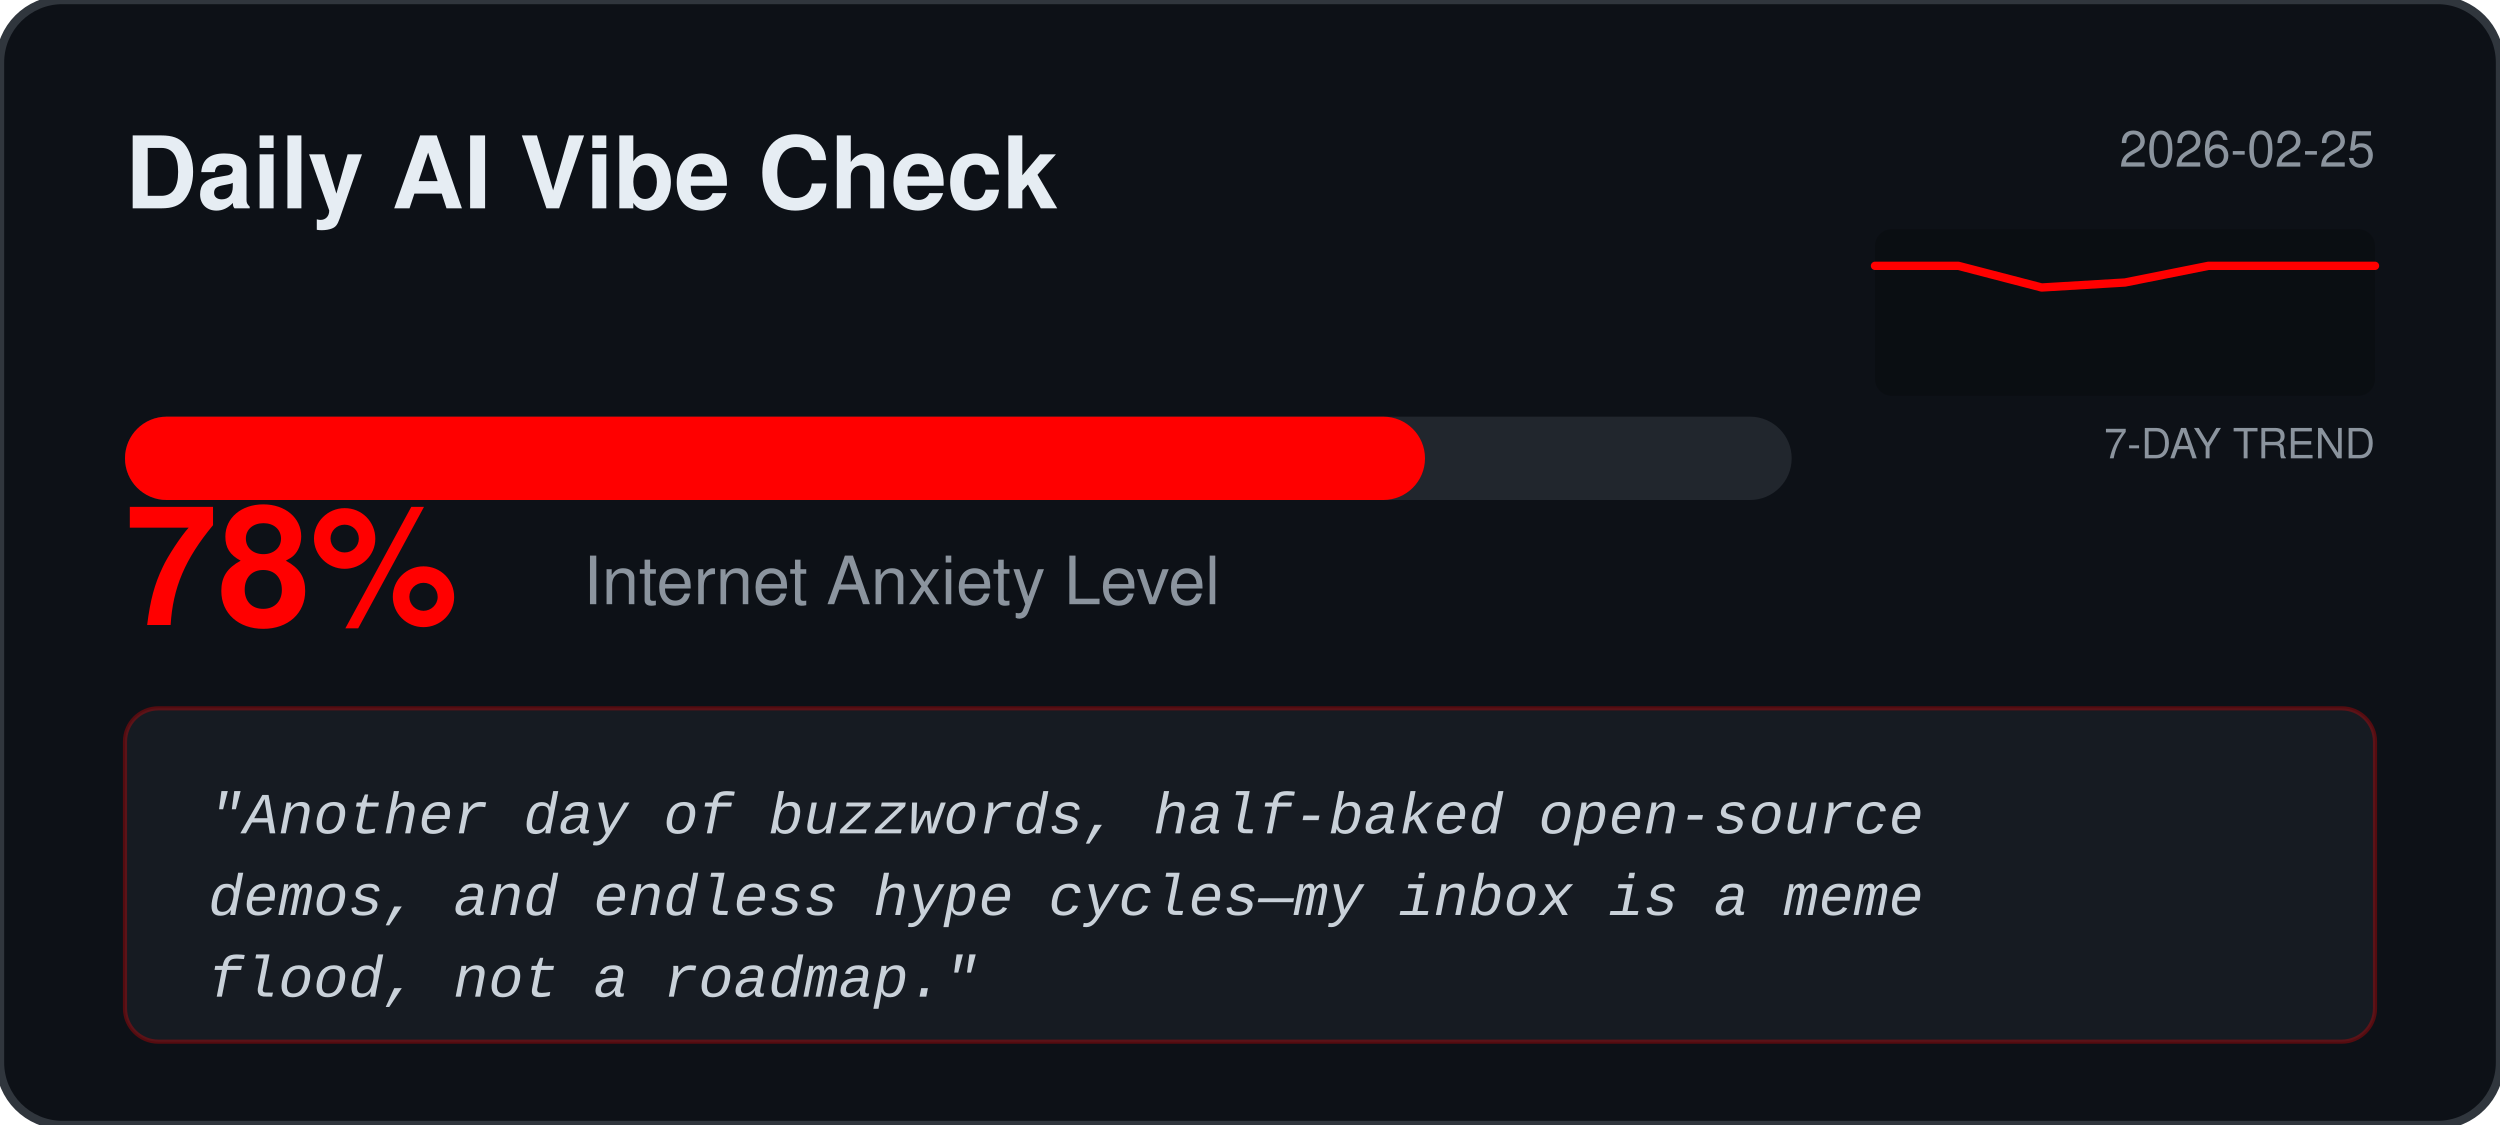
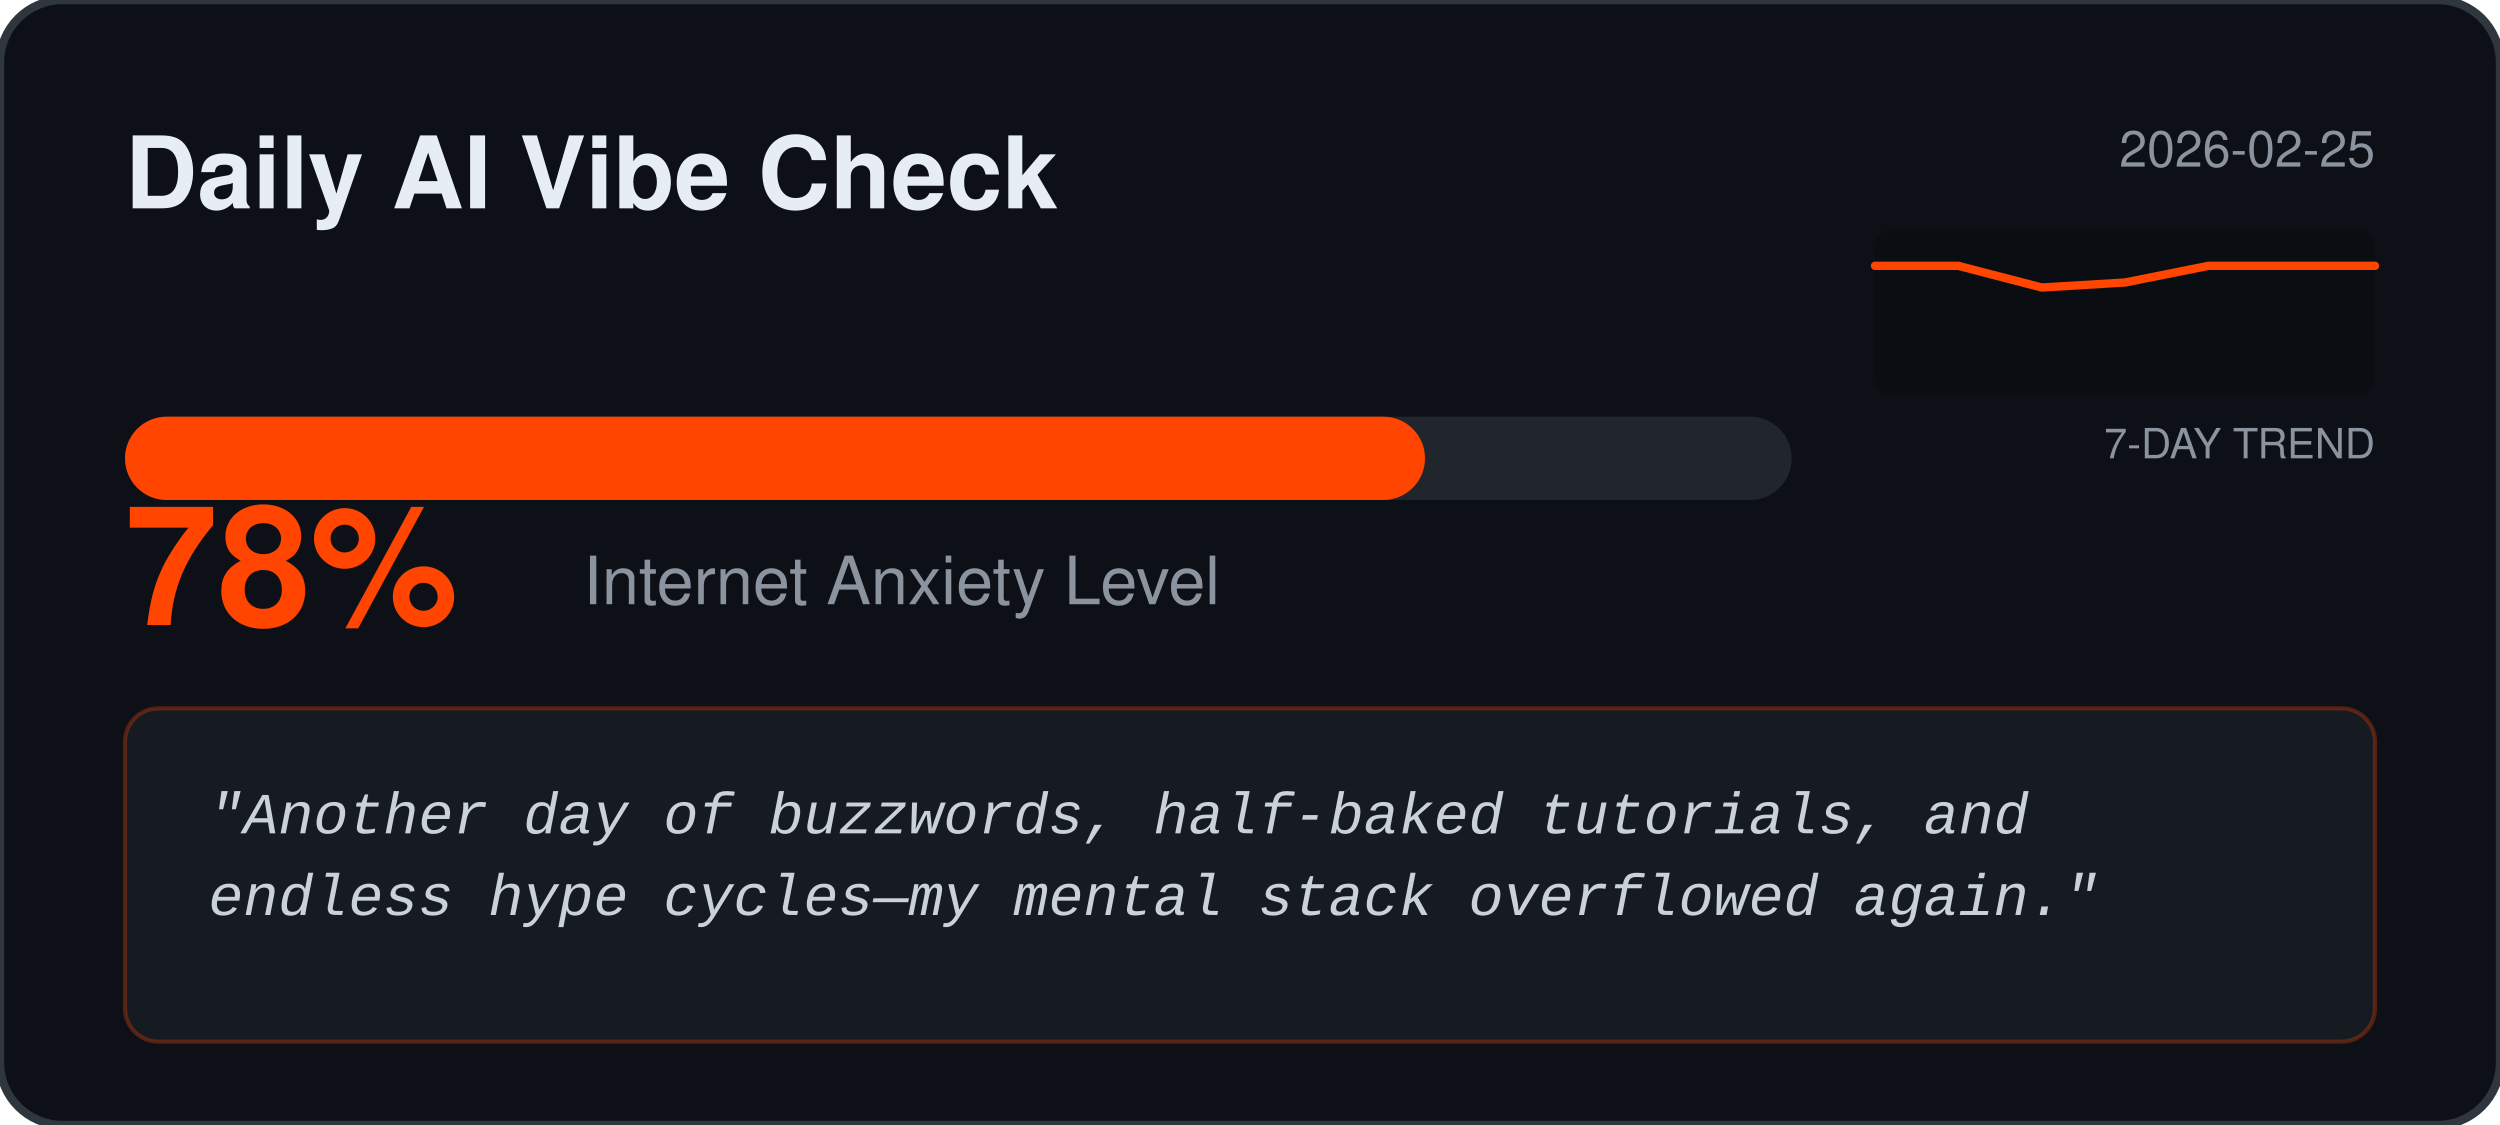
<svg xmlns="http://www.w3.org/2000/svg" width="600" height="270" viewBox="0 0 600 270" fill="none">
  <rect width="600" height="270" rx="15" fill="#0D1117" stroke="#30363D" stroke-width="2" />
  <text x="30" y="50" fill="#E6EDF3" font-family="Segoe UI, Helvetica, sans-serif" font-weight="bold" font-size="24">Daily AI Vibe Check</text>
  <text x="570" y="40" fill="#8B949E" font-family="Segoe UI, Helvetica, sans-serif" font-size="12" text-anchor="end">2026-02-25</text>
  <rect x="450" y="55" width="120" height="40" fill="#000000" fill-opacity="0.2" rx="4" />
  <text x="570" y="110" fill="#8B949E" font-family="Segoe UI, Helvetica, sans-serif" font-size="10" text-anchor="end">7-DAY TREND</text>
-   <polyline points="450.0,63.8 470.0,63.8 490.0,69.0 510.0,67.8 530.0,63.8 550.0,63.8 570.0,63.8" fill="none" stroke="#FF0000" stroke-width="2" stroke-linecap="round" stroke-linejoin="round" />
+   <polyline points="450.0,63.8 470.0,63.8 490.0,69.0 510.0,67.8 530.0,63.8 550.0,63.8 570.0,63.8" fill="none" stroke="#FF4500" stroke-width="2" stroke-linecap="round" stroke-linejoin="round" />
  <rect x="30" y="100" width="400" height="20" rx="10" fill="#21262D" />
-   <rect x="30" y="100" width="312.0" height="20" rx="10" fill="#FF0000" />
-   <text x="30" y="150" fill="#FF0000" font-family="Segoe UI, Helvetica, sans-serif" font-weight="bold" font-size="40">78%</text>
+   <rect x="30" y="100" width="312.0" height="20" rx="10" fill="#FF4500" />
+   <text x="30" y="150" fill="#FF4500" font-family="Segoe UI, Helvetica, sans-serif" font-weight="bold" font-size="40">78%</text>
  <text x="140" y="145" fill="#8B949E" font-family="Segoe UI, Helvetica, sans-serif" font-size="16">Internet Anxiety Level</text>
-   <rect x="30" y="170" width="540" height="80" rx="8" fill="#161B22" stroke="#FF0000" stroke-opacity="0.3" />
+   <rect x="30" y="170" width="540" height="80" rx="8" fill="#161B22" stroke="#FF4500" stroke-opacity="0.3" />
  <text x="50" y="200" fill="#C9D1D9" font-family="Courier New, monospace" font-size="14" font-style="italic">
-     <tspan x="50" dy="0">"Another day of buzzwords, half-baked open‑source</tspan>
-     <tspan x="50" dy="1.4em">demos, and endless hype cycles—my inbox is a meme</tspan>
-     <tspan x="50" dy="1.4em">flood, not a roadmap."</tspan>
+     <tspan x="50" dy="0">"Another day of buzzwords, half‑baked tutorials, and</tspan>
+     <tspan x="50" dy="1.4em">endless hype cycles—my mental stack overflowed again."</tspan>
  </text>
</svg>
